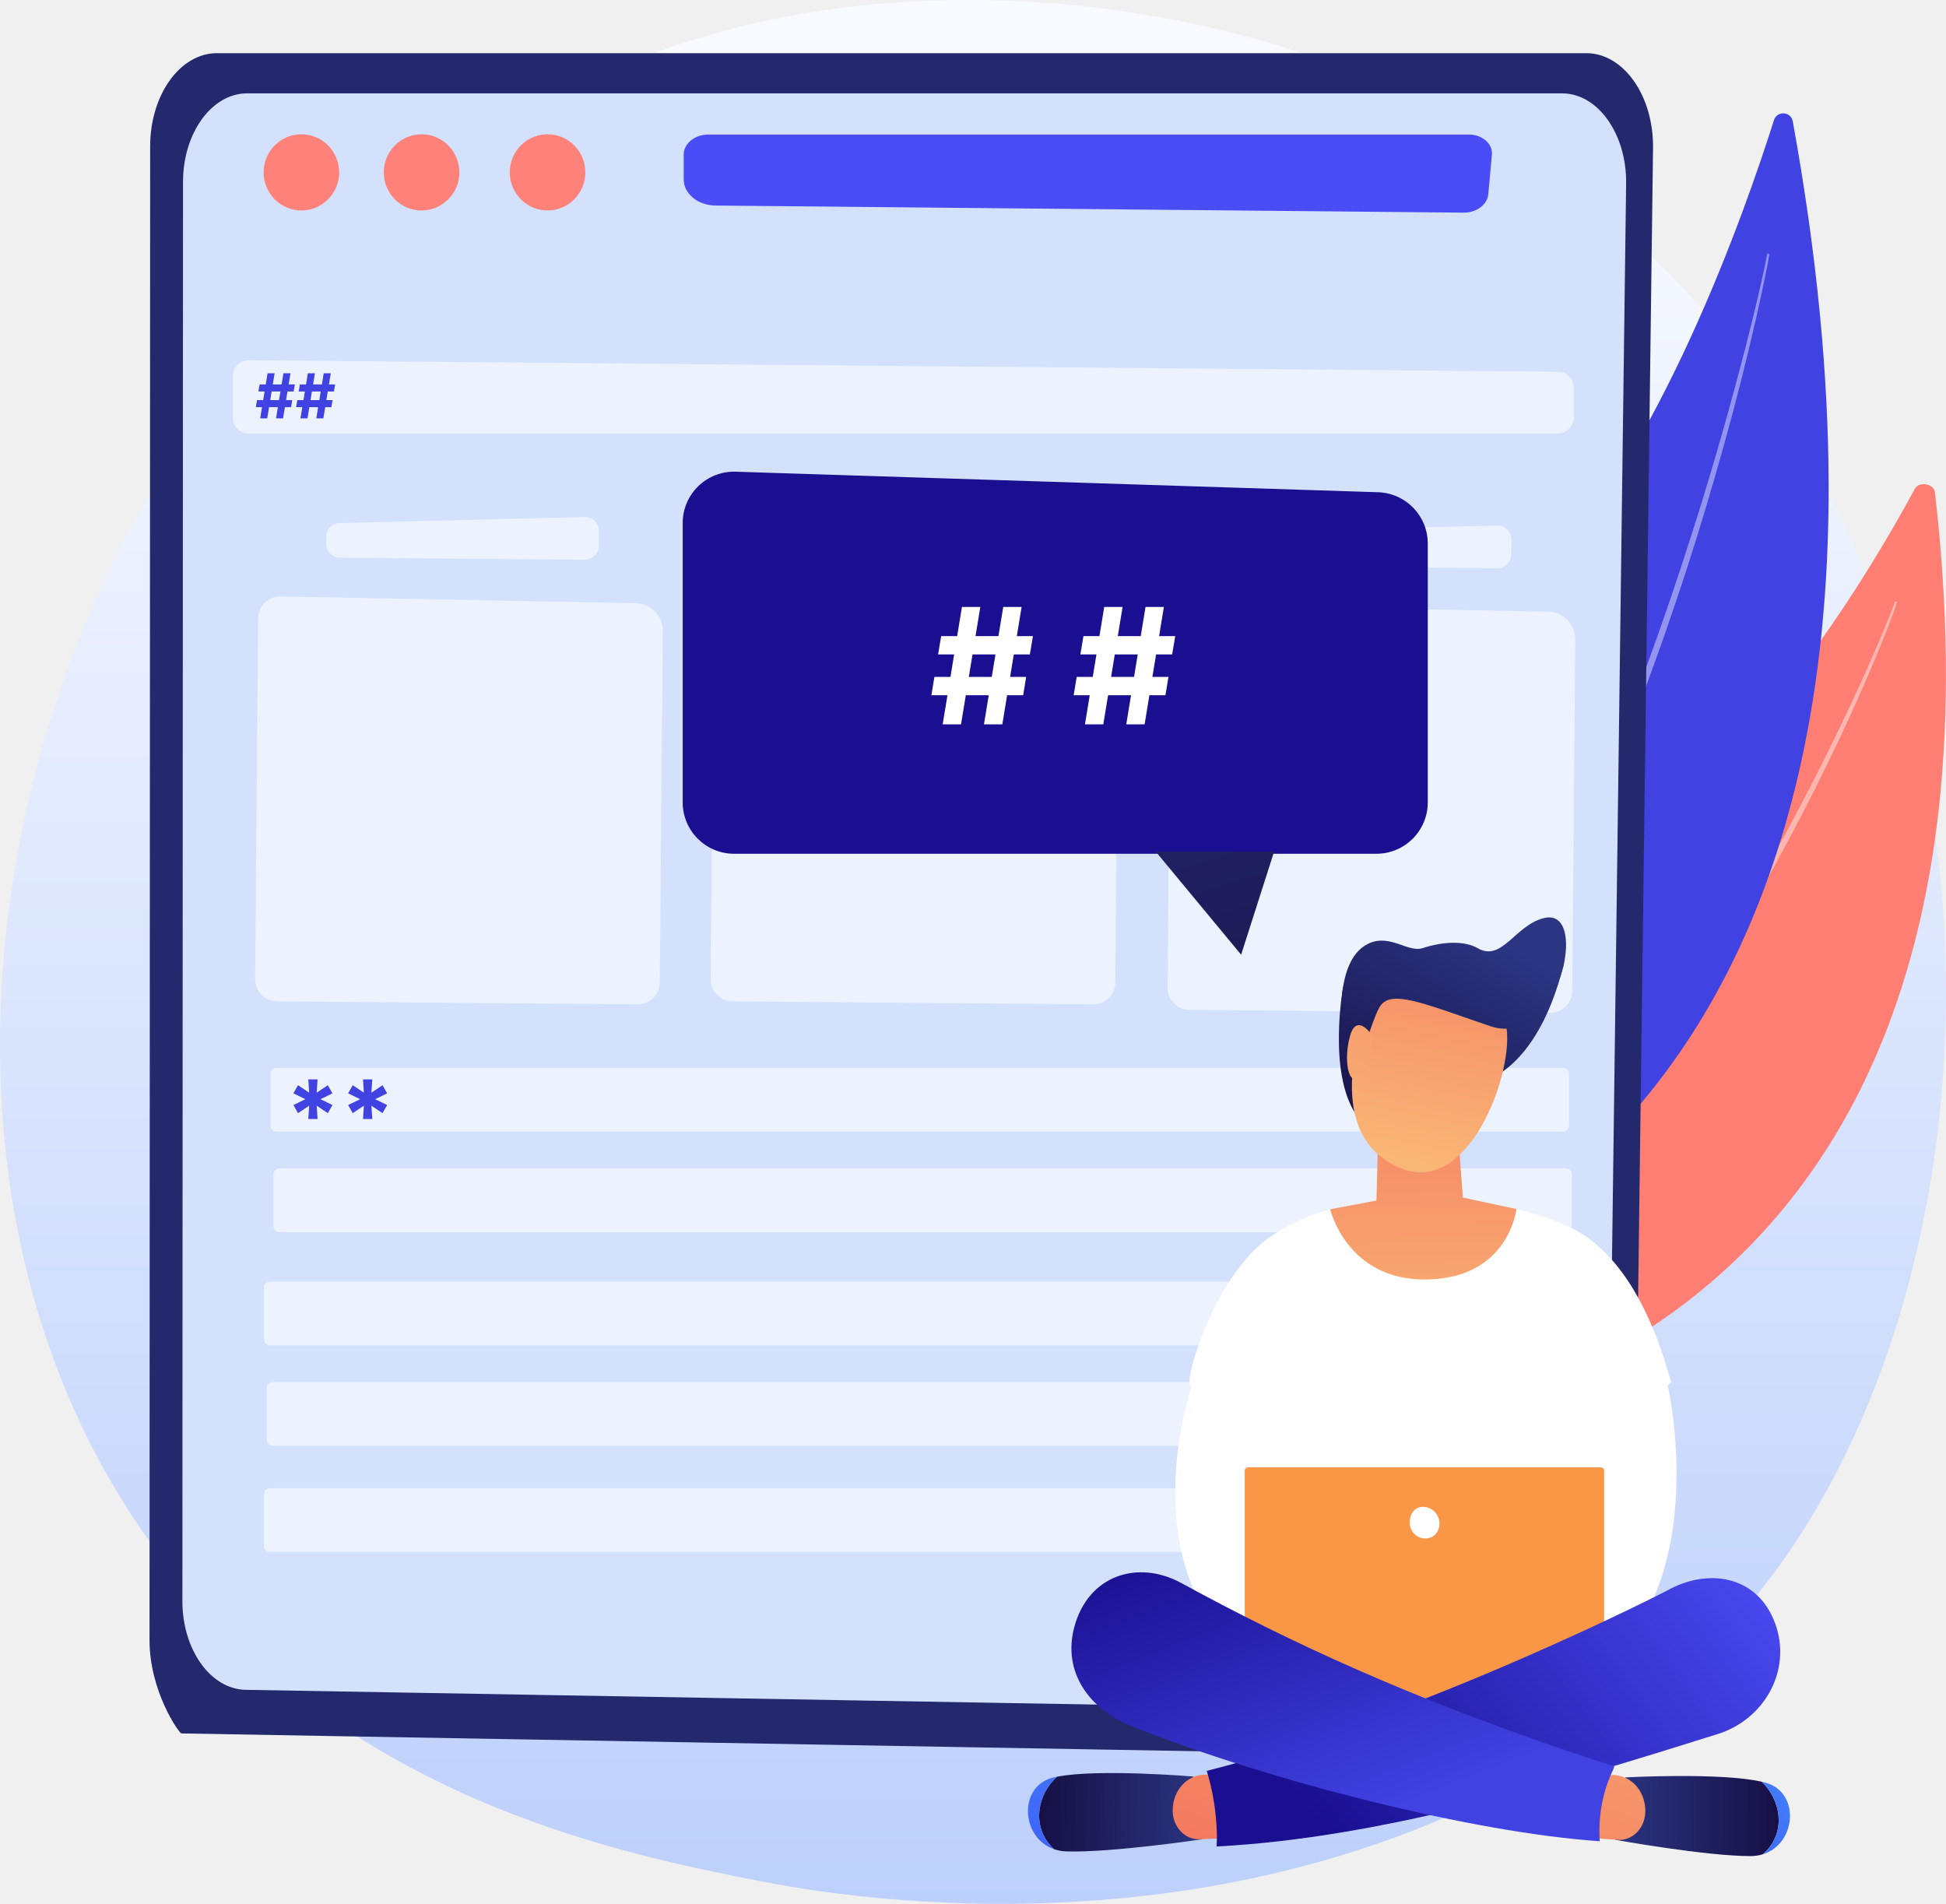
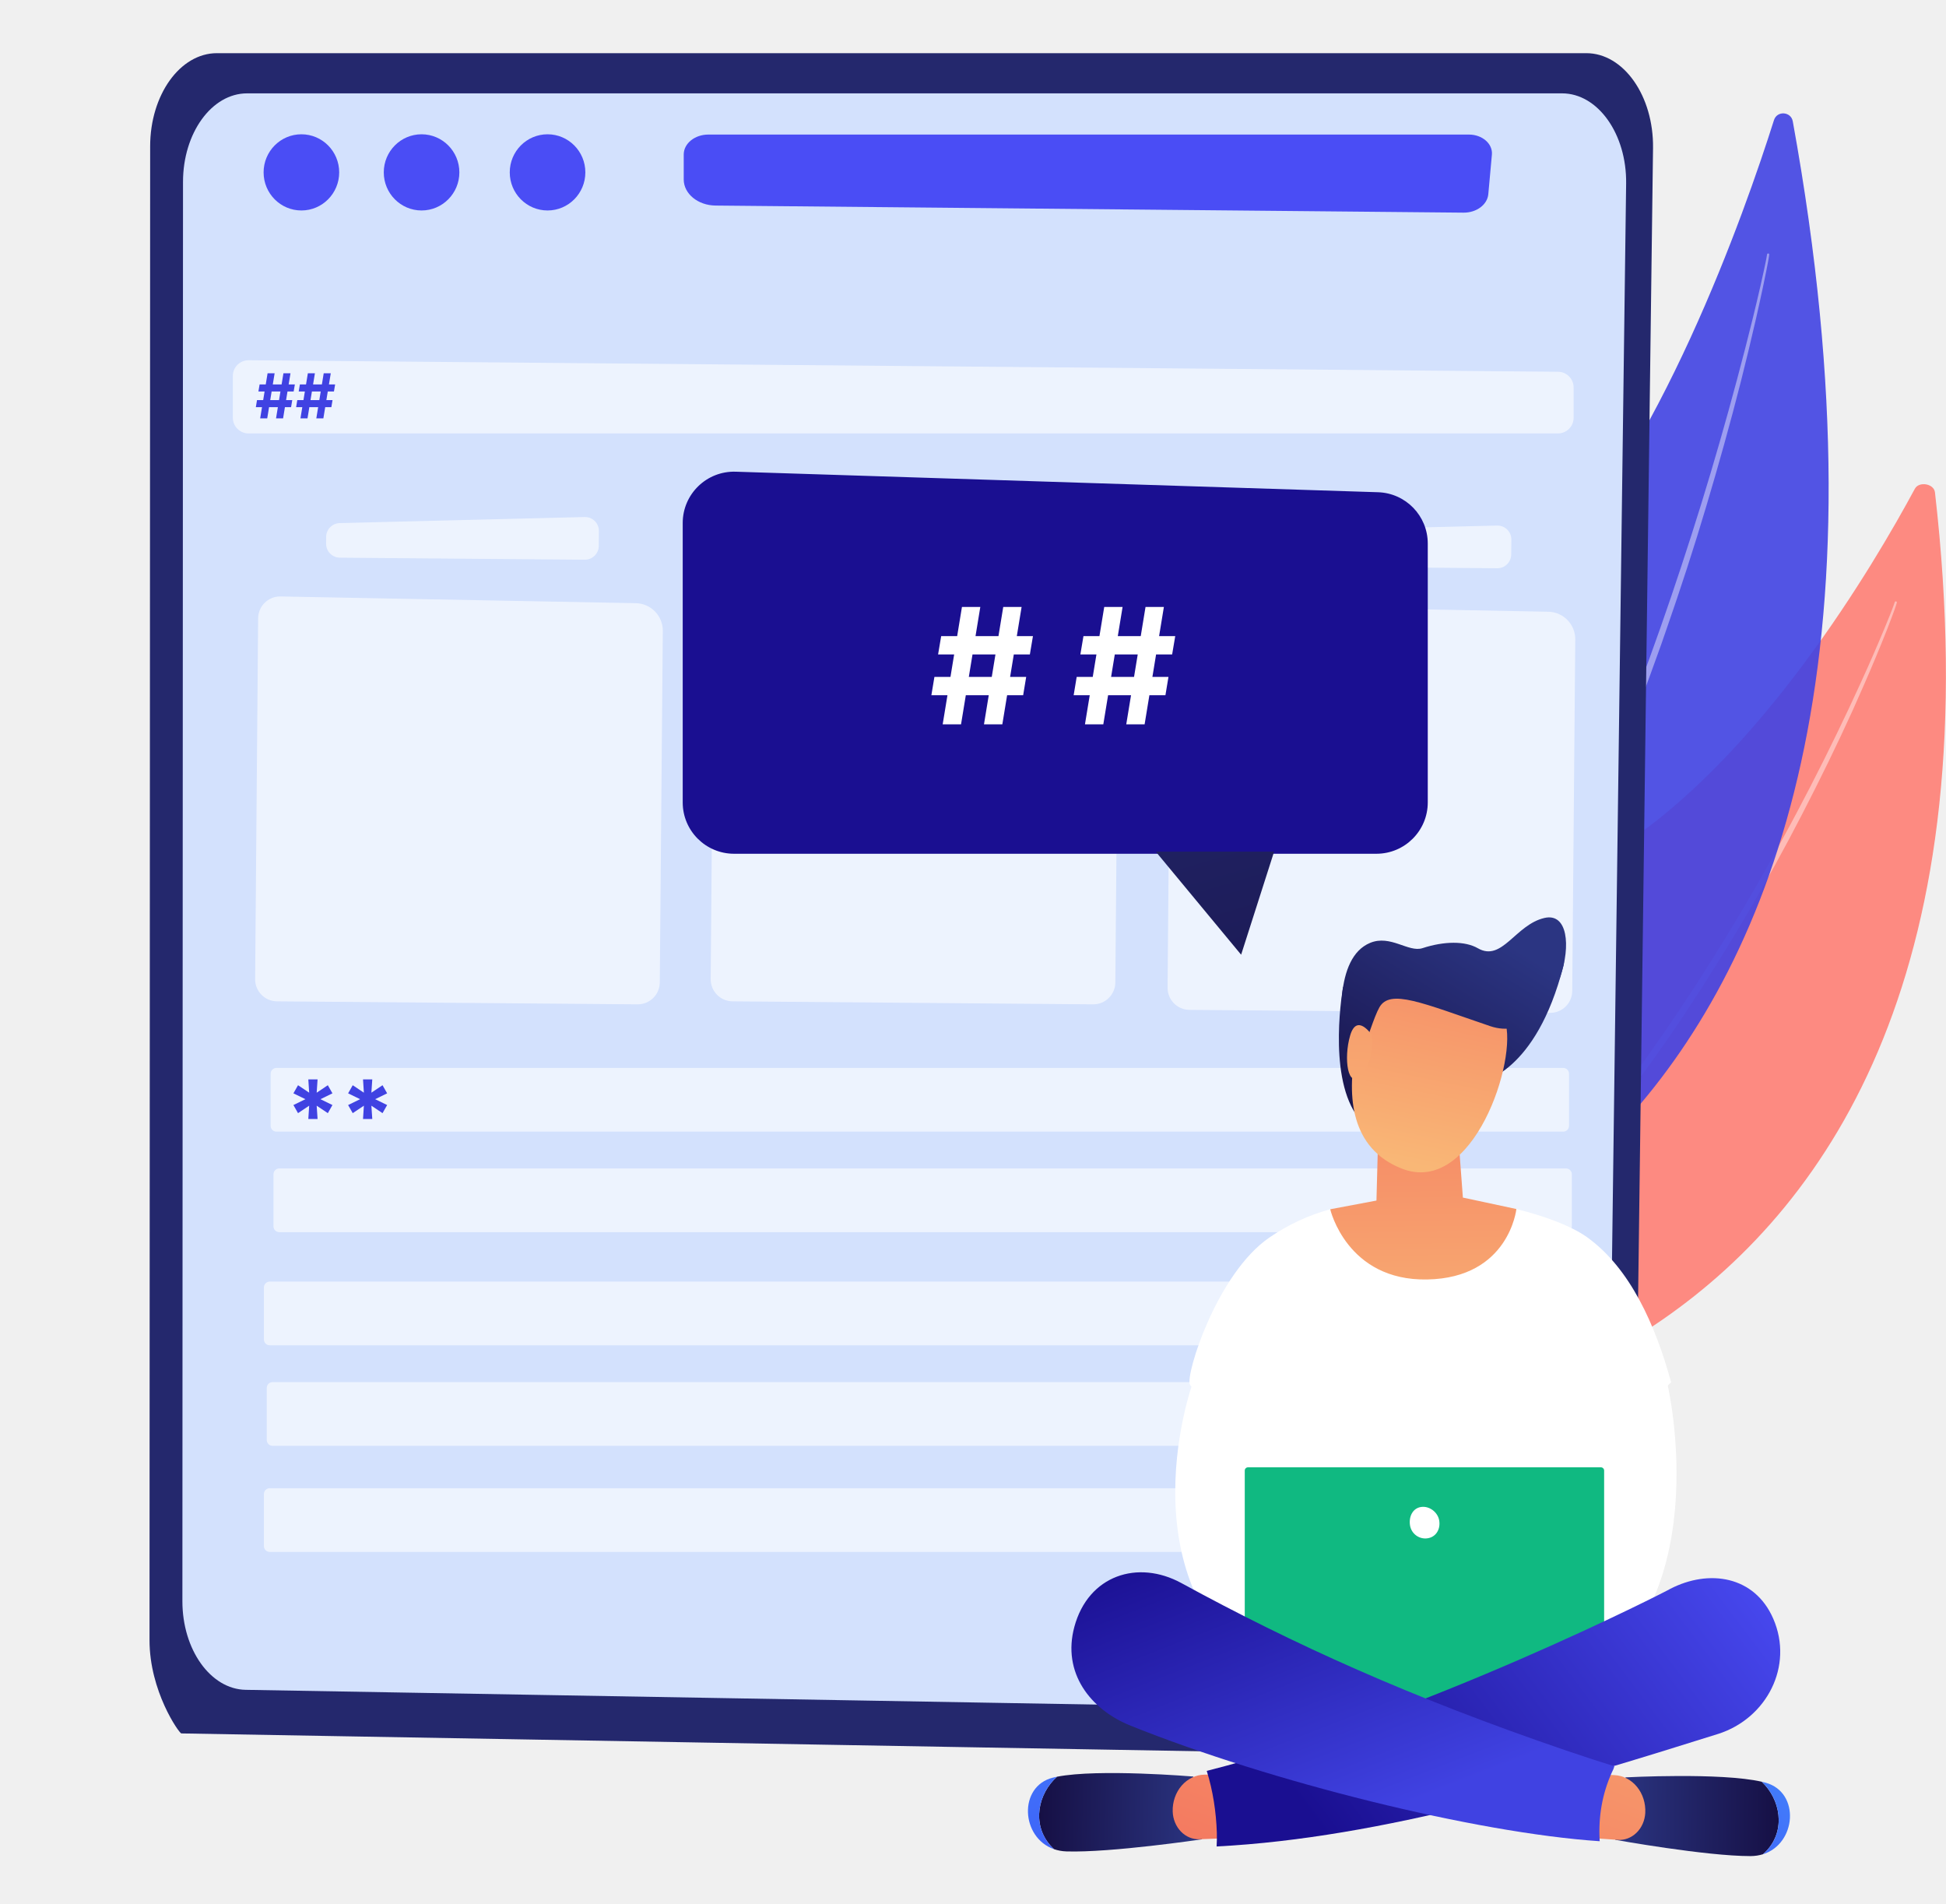
<svg xmlns="http://www.w3.org/2000/svg" width="600" height="587" viewBox="0 0 600 587" fill="none">
-   <g clip-path="url(#clip0_2_545)">
-     <path d="M530.452 504.432C518.131 517.062 506.474 525.207 497.263 531.642C388.996 607.289 260.888 585.238 233.661 579.854C193.457 571.902 115.741 556.531 59.554 492.188C-25.452 394.845 -12.216 241.48 53.721 140.243C65.782 121.725 129.491 18.946 258.978 2.463C337.345 -7.512 428.691 12.606 494.843 66.575C633.701 179.861 623.817 408.718 530.452 504.432Z" fill="url(#paint0_linear_2_545)" />
-     <path d="M596.593 151.793C596.286 149.114 591.679 148.31 590.386 150.712C577.884 173.933 542.637 233.878 498.288 261.893C426.081 307.505 369.902 390.615 403.593 442.961C403.593 442.961 630.099 443.644 596.593 151.793Z" fill="#FE7E74" />
-     <path opacity="0.43" d="M584.839 185.83C584.624 186.646 584.361 187.297 584.12 188.017L583.349 190.114C582.821 191.506 582.297 192.899 581.749 194.283C580.662 197.054 579.53 199.807 578.389 202.554C576.106 208.052 573.698 213.494 571.269 218.928C566.343 229.762 561.112 240.459 555.644 251.035C544.745 272.208 532.588 292.73 519.459 312.607C512.867 322.53 505.883 332.191 498.666 341.672L493.156 348.709C492.247 349.889 491.299 351.038 490.349 352.186L487.506 355.634L484.664 359.083C483.706 360.224 482.714 361.336 481.739 362.463C479.777 364.706 477.847 366.976 475.845 369.181C467.829 378.007 459.415 386.461 450.67 394.56C446.18 398.481 441.765 402.486 437.07 406.161C432.51 409.998 427.636 413.438 422.859 416.991C422.71 417.1 422.498 417.071 422.389 416.921C422.277 416.772 422.307 416.563 422.455 416.452L422.465 416.446C431.935 409.266 441.04 401.634 449.724 393.537C458.339 385.37 466.616 376.854 474.496 367.977C482.323 359.055 489.909 349.921 497.096 340.474C504.263 331.009 511.13 321.323 517.763 311.478C524.347 301.597 530.672 291.543 536.733 281.332L541.231 273.645L545.614 265.892C548.5 260.702 551.373 255.503 554.144 250.25C559.714 239.758 565.01 229.123 570.076 218.376C572.59 212.996 575.082 207.602 577.451 202.154C578.636 199.431 579.803 196.7 580.943 193.958C581.518 192.59 582.072 191.212 582.63 189.837L583.443 187.766C583.694 187.084 583.982 186.353 584.172 185.737L584.2 185.647C584.253 185.472 584.441 185.374 584.616 185.427C584.787 185.48 584.885 185.658 584.839 185.83Z" fill="white" />
-     <path d="M552.759 37.413C552.205 34.352 547.902 34.068 546.962 37.035C537.881 65.712 511.709 140.162 473.94 178.883C412.442 241.93 369.462 346.179 405.677 402.1C405.677 402.1 613.273 370.961 552.759 37.413Z" fill="#4042E2" />
-     <path opacity="0.43" d="M545.494 78.521C545.386 79.422 545.219 80.207 545.075 81.036L544.599 83.486L543.595 88.372C542.908 91.625 542.185 94.87 541.452 98.113C539.972 104.595 538.408 111.059 536.787 117.507C533.524 130.4 529.926 143.206 526.129 155.953C522.342 168.704 518.225 181.357 513.848 193.92L512.215 198.634L510.522 203.326C509.378 206.449 508.291 209.594 507.095 212.697L503.571 222.035L499.908 231.319C490.008 256.017 478.809 280.223 465.932 303.534C465.149 305.003 464.316 306.444 463.476 307.879L460.968 312.199L458.462 316.516C457.607 317.945 456.717 319.351 455.846 320.77C454.079 323.59 452.38 326.453 450.56 329.242L445.052 337.57C437.5 348.535 429.464 359.175 420.721 369.215C420.599 369.354 420.386 369.37 420.245 369.249C420.107 369.127 420.091 368.92 420.207 368.779L420.209 368.777C428.679 358.546 436.552 347.847 443.892 336.795L449.295 328.437C451.079 325.643 452.745 322.77 454.476 319.942C455.328 318.519 456.201 317.109 457.038 315.676L459.49 311.347L461.944 307.018C462.767 305.578 463.581 304.133 464.346 302.662L469.048 293.892C470.597 290.958 472.064 287.982 473.577 285.03C474.322 283.549 475.089 282.078 475.818 280.588L477.976 276.103L480.131 271.618C480.856 270.125 481.569 268.629 482.247 267.114C487.864 255.089 493 242.848 498.018 230.56C507.958 205.942 516.631 180.822 524.508 155.462C528.426 142.774 532.093 130.008 535.522 117.178C537.243 110.765 538.906 104.336 540.488 97.886C541.271 94.66 542.044 91.431 542.783 88.194L543.862 83.334L544.374 80.9C544.53 80.094 544.711 79.254 544.818 78.507L544.83 78.434C544.856 78.251 545.026 78.125 545.209 78.151C545.388 78.177 545.514 78.342 545.494 78.521Z" fill="white" />
-     <path d="M66.877 16.393H489.096C500.608 16.393 509.881 29.583 509.671 45.66L503.731 503.178C503.452 524.709 490.773 541.885 464.823 541.615L55.889 534.447C55.152 534.25 46.093 521.427 46.1 505.686L46.296 45.122C46.303 29.253 55.515 16.393 66.877 16.393Z" fill="#24286D" />
-     <path d="M76.188 28.783H481.617C492.671 28.783 501.575 41.315 501.376 56.59L495.671 491.298C495.402 511.757 483.229 528.075 468.424 527.818L75.751 521.007C64.93 520.82 56.231 508.638 56.237 493.681L56.426 56.079C56.432 41.001 65.278 28.783 76.188 28.783Z" fill="#D3E1FD" />
-     <path d="M451.239 65.563L220.621 63.377C215.185 63.326 210.811 59.738 210.809 55.329V47.646C210.807 44.245 214.207 41.487 218.402 41.487H452.892C457.028 41.487 460.291 44.336 459.988 47.68L458.88 59.874C458.587 63.109 455.239 65.601 451.239 65.563Z" fill="#4A4DF5" />
-     <path opacity="0.6" d="M480.332 133.636H76.641C73.963 133.636 71.792 131.475 71.792 128.809V115.897C71.792 113.215 73.989 111.046 76.684 111.07L480.376 114.623C483.037 114.646 485.183 116.801 485.183 119.45V128.809C485.183 131.475 483.012 133.636 480.332 133.636Z" fill="white" />
-     <path d="M85.109 128.985L87.391 115.087H89.564L87.282 128.985H85.109ZM78.882 125.538L79.242 123.366H90.107L89.747 125.538H78.882ZM80.22 128.985L82.501 115.087H84.674L82.393 128.985H80.22ZM79.676 120.706L80.043 118.535H90.909L90.542 120.706H79.676ZM97.528 128.985L99.81 115.087H101.983L99.701 128.985H97.528ZM91.301 125.538L91.661 123.366H102.526L102.166 125.538H91.301ZM92.639 128.985L94.921 115.087H97.094L94.812 128.985H92.639ZM92.095 120.706L92.462 118.535H103.328L102.961 120.706H92.095Z" fill="#4042E2" />
-     <path opacity="0.6" d="M320.755 172.568L245.253 171.941C242.887 171.921 240.986 169.989 241.006 167.626L241.022 165.522C241.042 163.213 242.89 161.336 245.199 161.279L320.723 159.412C323.143 159.352 325.132 161.307 325.112 163.726L325.074 168.324C325.054 170.688 323.12 172.588 320.755 172.568Z" fill="white" />
-     <path opacity="0.6" d="M337.026 309.657L225.868 308.733C222.111 308.702 219.091 305.634 219.123 301.882L220.048 190.634C220.079 186.949 223.044 183.96 226.731 183.896L336.5 185.977C341.147 186.065 344.858 189.877 344.819 194.523L343.884 302.917C343.852 306.671 340.783 309.689 337.026 309.657Z" fill="white" />
-     <path opacity="0.6" d="M180.297 172.568L104.795 171.941C102.43 171.921 100.528 169.989 100.548 167.626L100.566 165.522C100.585 163.213 102.433 161.336 104.743 161.279L180.265 159.412C182.685 159.352 184.674 161.307 184.654 163.726L184.616 168.324C184.596 170.688 182.662 172.588 180.297 172.568Z" fill="white" />
-     <path opacity="0.6" d="M196.569 309.657L85.41 308.733C81.654 308.702 78.634 305.634 78.665 301.882L79.591 190.634C79.621 186.949 82.585 183.96 86.273 183.896L196.042 185.977C200.69 186.065 204.401 189.877 204.361 194.523L203.427 302.917C203.395 306.671 200.325 309.689 196.569 309.657Z" fill="white" />
-     <path opacity="0.6" d="M461.629 175.199L386.127 174.572C383.761 174.553 381.858 172.621 381.878 170.257L381.896 168.153C381.916 165.845 383.765 163.967 386.073 163.91L461.595 162.043C464.016 161.983 466.006 163.938 465.986 166.357L465.946 170.955C465.926 173.319 463.994 175.219 461.629 175.199Z" fill="white" />
-     <path opacity="0.6" d="M477.901 312.288L366.741 311.365C362.986 311.333 359.966 308.266 359.996 304.511L360.923 193.265C360.952 189.58 363.917 186.591 367.604 186.527L477.373 188.607C482.022 188.696 485.733 192.508 485.694 197.154L484.759 305.548C484.727 309.303 481.658 312.318 477.901 312.288Z" fill="white" />
-     <path opacity="0.6" d="M481.978 348.902H85.238C84.249 348.902 83.447 348.1 83.447 347.112V331.051C83.447 330.064 84.249 329.261 85.238 329.261H481.978C482.966 329.261 483.769 330.064 483.769 331.051V347.112C483.769 348.1 482.966 348.902 481.978 348.902Z" fill="white" />
-     <path d="M95.061 345.008L95.327 340.906L91.889 343.207L90.467 340.705L94.17 338.901L90.467 337.1L91.889 334.596L95.327 336.897L95.061 332.795H97.916L97.64 336.897L101.078 334.596L102.5 337.1L98.807 338.901L102.5 340.705L101.078 343.207L97.64 340.906L97.916 345.008H95.061ZM111.927 345.008L112.193 340.906L108.755 343.207L107.333 340.705L111.036 338.901L107.333 337.1L108.755 334.596L112.193 336.897L111.927 332.795H114.782L114.506 336.897L117.944 334.596L119.366 337.1L115.673 338.901L119.366 340.705L117.944 343.207L114.506 340.906L114.782 345.008H111.927Z" fill="#4042E2" />
-     <path opacity="0.6" d="M482.851 379.898H86.112C85.123 379.898 84.321 379.098 84.321 378.108V362.047C84.321 361.06 85.123 360.258 86.112 360.258H482.851C483.841 360.258 484.642 361.06 484.642 362.047V378.108C484.642 379.098 483.841 379.898 482.851 379.898Z" fill="white" />
-     <path opacity="0.6" d="M479.904 414.778H83.165C82.176 414.778 81.374 413.975 81.374 412.988V396.927C81.374 395.937 82.176 395.137 83.165 395.137H479.904C480.892 395.137 481.695 395.937 481.695 396.927V412.988C481.695 413.975 480.892 414.778 479.904 414.778Z" fill="white" />
-     <path opacity="0.6" d="M480.777 445.774H84.038C83.049 445.774 82.247 444.971 82.247 443.984V427.923C82.247 426.933 83.049 426.133 84.038 426.133H480.777C481.767 426.133 482.568 426.933 482.568 427.923V443.984C482.568 444.971 481.767 445.774 480.777 445.774Z" fill="white" />
-     <path opacity="0.6" d="M479.904 478.49H83.165C82.176 478.49 81.374 477.687 81.374 476.7V460.639C81.374 459.649 82.176 458.849 83.165 458.849H479.904C480.892 458.849 481.695 459.649 481.695 460.639V476.7C481.695 477.687 480.892 478.49 479.904 478.49Z" fill="white" />
-     <path d="M421.217 299.042C420.988 299.472 414.106 304.318 414.106 304.318C414.106 304.318 409.321 330.643 418.096 343.603C426.869 356.565 456.769 333.487 456.769 333.487C456.769 333.487 473.586 330.86 482.034 297.817C483.972 290.238 471.853 295.998 458.351 297.393C440.938 299.195 421.217 299.042 421.217 299.042Z" fill="url(#paint1_linear_2_545)" />
-     <path d="M391.367 381.564C397.094 377.629 403.429 374.663 410.142 372.838C412.664 372.151 426.281 376.106 434.698 375.913C446.251 375.646 458.014 370.393 467.538 372.764C476.998 375.121 484.741 378.198 489.213 381.375C502.596 390.885 510.453 408.621 515.241 426.187C506.174 435.487 494.765 439.619 494.765 439.619L492.656 525.006L442.128 550.838L384.454 521.906L386.52 438.462C386.52 438.462 368.206 429.941 366.861 426.84C365.518 423.741 375.209 392.665 391.367 381.564Z" fill="white" />
-     <path d="M367.715 426.468C367.715 426.468 343.174 494.455 399.138 522.398C410.757 520.856 406.289 501.572 406.289 501.572C406.289 501.572 381.97 496.195 389.275 439.48C382.55 433.952 367.715 426.468 367.715 426.468Z" fill="white" />
-     <path d="M514.06 426.468C514.06 426.468 530.948 497.437 482.637 522.398C471.018 520.856 475.486 501.572 475.486 501.572C475.486 501.572 495.086 491.927 492.5 439.48C499.225 433.952 514.06 426.468 514.06 426.468Z" fill="white" />
-     <path d="M493.588 527.173H384.795C384.241 527.173 383.789 526.721 383.789 526.168V453.405C383.789 452.852 384.241 452.4 384.795 452.4H493.588C494.14 452.4 494.594 452.852 494.594 453.405V526.168C494.594 526.721 494.14 527.173 493.588 527.173Z" fill="#F99746" />
-     <path d="M443.761 468.897C444.148 471.519 442.751 473.898 440.148 474.286C437.542 474.674 435.118 472.862 434.733 470.243C434.347 467.621 435.54 465.02 438.144 464.632C440.749 464.244 443.377 466.278 443.761 468.897Z" fill="white" />
-     <path d="M543.193 549.342C530.512 546.432 501.205 547.996 501.205 547.996L500.012 551.223L498.038 567.256C498.038 567.256 525.95 572.282 539.707 572.27C541.112 572.268 542.395 572.059 543.568 571.693C543.988 571.317 544.397 570.927 544.785 570.505C550.622 564.135 548.937 554.778 543.193 549.342Z" fill="url(#paint2_linear_2_545)" />
-     <path d="M544.45 549.658C544.052 549.547 543.632 549.441 543.193 549.342C548.936 554.778 550.622 564.135 544.785 570.505C544.397 570.929 543.986 571.319 543.568 571.693C553.889 568.484 555.11 552.656 544.45 549.658Z" fill="url(#paint3_linear_2_545)" />
-     <path d="M492.783 547.092L497.747 547.305C500.413 547.419 502.926 548.717 504.719 550.906C506.512 553.098 507.432 555.994 507.277 558.946C507.152 561.301 506.185 563.502 504.59 565.063C502.996 566.625 500.907 567.417 498.783 567.266L491.189 566.727L492.783 547.092Z" fill="url(#paint4_linear_2_545)" />
-     <path d="M325.908 547.799C338.655 545.279 367.914 547.741 367.914 547.741L369.026 551.004L370.598 567.091C370.598 567.091 342.572 571.261 328.821 570.827C327.416 570.781 326.139 570.533 324.976 570.13C324.566 569.742 324.165 569.34 323.789 568.904C318.114 562.36 320.032 553.056 325.908 547.799Z" fill="url(#paint5_linear_2_545)" />
-     <path d="M324.643 548.078C325.044 547.978 325.466 547.887 325.908 547.799C320.032 553.058 318.113 562.36 323.789 568.906C324.165 569.34 324.565 569.742 324.976 570.132C314.739 566.607 313.912 550.747 324.643 548.078Z" fill="url(#paint6_linear_2_545)" />
-     <path d="M376.354 547.098L371.388 547.156C368.721 547.188 366.175 548.41 364.328 550.544C362.482 552.678 361.488 555.546 361.571 558.502C361.637 560.859 362.549 563.088 364.103 564.698C365.657 566.309 367.727 567.165 369.852 567.079L377.456 566.772L376.354 547.098Z" fill="url(#paint7_linear_2_545)" />
-     <path d="M546.739 499.075C540.99 485.851 526.924 483.705 514.952 489.887C514.745 490.162 438.93 528.987 372.069 546.004C373.984 552.134 374.968 558.659 375.183 565.073C375.221 566.502 375.197 567.911 375.113 569.3C426.384 566.669 482.03 549.583 529.846 534.568C544.673 529.791 553.113 513.736 546.739 499.075Z" fill="url(#paint8_linear_2_545)" />
-     <path d="M493.147 566.078C492.946 558.685 494.384 551.804 497.462 545.434C497.549 545.142 497.655 544.863 497.749 544.574C493.93 543.392 488.998 541.792 482.518 539.596C435.041 523.36 398.822 506.966 364.255 488.096C350.826 480.765 335.557 485.677 331.259 501.556C327.42 515.73 336.129 527.062 348.637 532.082C391.637 549.342 454.802 565.106 493.227 567.686C493.199 567.151 493.165 566.613 493.147 566.078Z" fill="url(#paint9_linear_2_545)" />
-     <path d="M410.142 372.837C410.142 372.837 415.247 394.946 440.038 394.488C465.287 394.028 467.538 372.764 467.538 372.764L451.044 369.237L449.666 350.874L424.857 352.71L424.397 370.156L410.142 372.837Z" fill="url(#paint10_linear_2_545)" />
-     <path d="M427.24 296.747C427.24 296.747 400.821 347.881 432.158 360.285C454.263 369.036 468.122 326.329 463.989 314.763C457.596 296.878 453.387 299 453.387 299L427.24 296.747Z" fill="url(#paint11_linear_2_545)" />
-     <path d="M463.988 314.763C463.913 314.554 463.849 314.368 463.789 314.195C463.891 315.139 463.944 316.122 463.956 317.135C463.996 316.415 464.03 315.692 464.054 314.97C464.032 314.902 464.012 314.828 463.988 314.763Z" fill="white" />
-     <path d="M463.789 314.195C463.753 313.847 463.711 313.501 463.66 313.162C465.02 315.423 462.405 310.151 463.789 314.195Z" fill="white" />
-     <path d="M476.217 283.018C490.373 279.801 480.548 323.555 459.474 316.381C438.401 309.207 428.582 304.802 425.299 310.585C422.014 316.367 416.542 340.018 414.723 327.755C413.024 316.293 411.379 295.287 422.452 290.703C428.739 288.1 434.267 293.741 438.602 292.33C445.273 290.154 451.699 290.082 455.664 292.365C463.162 296.685 467.221 285.064 476.217 283.018Z" fill="url(#paint12_linear_2_545)" />
-     <path d="M422.94 319.092C422.94 319.092 418.371 312.197 416.289 319.253C414.207 326.31 415.53 336.057 419.717 331.525C423.907 326.994 422.94 319.092 422.94 319.092Z" fill="url(#paint13_linear_2_545)" />
-     <path d="M424.377 263.23H226.337C217.59 263.23 210.498 256.144 210.498 247.404V161.253C210.498 152.314 217.902 145.149 226.843 145.435L424.883 151.764C433.428 152.037 440.215 159.038 440.215 167.582V247.404C440.215 256.144 433.124 263.23 424.377 263.23Z" fill="#1A0F91" />
-     <path d="M303.382 223.335L309.324 187.144H314.984L309.042 223.335H303.382ZM287.165 214.357L288.103 208.702H316.4L315.462 214.357H287.165ZM290.649 223.335L296.591 187.144H302.251L296.308 223.335H290.649ZM289.235 201.775L290.191 196.121H318.486L317.532 201.775H289.235ZM347.251 223.335L353.193 187.144H358.852L352.91 223.335H347.251ZM331.034 214.357L331.97 208.702H360.267L359.328 214.357H331.034ZM334.518 223.335L340.46 187.144H346.119L340.177 223.335H334.518ZM333.103 201.775L334.057 196.121H362.354L361.398 201.775H333.103Z" fill="white" />
-     <path d="M356.354 262.579L382.671 294.354L392.839 262.579H356.354Z" fill="url(#paint14_linear_2_545)" />
-     <path d="M92.929 64.89C99.365 64.89 104.582 59.633 104.582 53.146C104.582 46.66 99.365 41.403 92.929 41.403C86.493 41.403 81.275 46.66 81.275 53.146C81.275 59.633 86.493 64.89 92.929 64.89Z" fill="#FF827A" />
-     <path d="M129.981 64.89C136.417 64.89 141.634 59.633 141.634 53.146C141.634 46.66 136.417 41.403 129.981 41.403C123.545 41.403 118.327 46.66 118.327 53.146C118.327 59.633 123.545 64.89 129.981 64.89Z" fill="#FF827A" />
-     <path d="M168.824 64.89C175.26 64.89 180.478 59.633 180.478 53.146C180.478 46.66 175.26 41.403 168.824 41.403C162.388 41.403 157.171 46.66 157.171 53.146C157.171 59.633 162.388 64.89 168.824 64.89Z" fill="#FF827A" />
-   </g>
+   <path opacity="0.9" d="M596.594 151.793C596.287 149.114 591.679 148.31 590.387 150.712C577.885 173.933 542.638 233.878 498.289 261.893C426.082 307.505 369.903 390.615 403.594 442.961C403.594 442.961 630.1 443.644 596.594 151.793Z" fill="#FE7E74" />
+   <path opacity="0.43" d="M584.839 185.83C584.623 186.646 584.36 187.297 584.119 188.017L583.349 190.114C582.821 191.506 582.297 192.899 581.749 194.283C580.661 197.054 579.53 199.807 578.388 202.554C576.105 208.052 573.697 213.494 571.269 218.928C566.343 229.762 561.111 240.459 555.643 251.035C544.745 272.208 532.588 292.73 519.458 312.607C512.866 322.53 505.882 332.191 498.665 341.672L493.155 348.709C492.247 349.889 491.299 351.038 490.349 352.186L487.506 355.634L484.663 359.083C483.705 360.224 482.713 361.336 481.739 362.463C479.777 364.706 477.847 366.975 475.845 369.181C467.829 378.007 459.414 386.461 450.669 394.56C446.179 398.481 441.765 402.486 437.07 406.161C432.51 409.998 427.635 413.438 422.858 416.991C422.709 417.1 422.498 417.071 422.388 416.921C422.277 416.772 422.307 416.563 422.454 416.451L422.464 416.446C431.934 409.266 441.04 401.634 449.723 393.537C458.339 385.37 466.615 376.854 474.496 367.977C482.323 359.055 489.908 349.921 497.096 340.474C504.263 331.009 511.129 321.323 517.763 311.478C524.347 301.597 530.671 291.543 536.733 281.332L541.231 273.645L545.613 265.892C548.5 260.702 551.372 255.503 554.143 250.25C559.713 239.758 565.01 229.123 570.076 218.376C572.59 212.996 575.082 207.602 577.45 202.154C578.635 199.431 579.803 196.7 580.942 193.958C581.518 192.59 582.072 191.212 582.629 189.837L583.442 187.766C583.693 187.084 583.982 186.353 584.171 185.737L584.199 185.647C584.253 185.472 584.44 185.374 584.615 185.427C584.787 185.48 584.884 185.658 584.839 185.83Z" fill="white" />
+   <path opacity="0.9" d="M552.759 37.413C552.205 34.352 547.902 34.068 546.962 37.035C537.881 65.712 511.709 140.162 473.94 178.883C412.442 241.93 369.462 346.179 405.677 402.1C405.677 402.1 613.273 370.961 552.759 37.413Z" fill="#4042E2" />
+   <path opacity="0.43" d="M545.494 78.521C545.386 79.422 545.219 80.207 545.075 81.036L544.599 83.486L543.595 88.372C542.908 91.625 542.185 94.87 541.452 98.113C539.972 104.595 538.408 111.059 536.787 117.507C533.524 130.4 529.926 143.206 526.129 155.953C522.342 168.704 518.225 181.357 513.848 193.92L512.215 198.634L510.522 203.326C509.378 206.449 508.291 209.594 507.095 212.697L503.571 222.035L499.908 231.319C490.008 256.017 478.809 280.223 465.932 303.534C465.149 305.003 464.316 306.444 463.476 307.879L460.968 312.199L458.462 316.516C457.607 317.945 456.717 319.351 455.846 320.77C454.079 323.59 452.38 326.453 450.56 329.242L445.052 337.57C437.5 348.535 429.464 359.175 420.721 369.215C420.599 369.354 420.386 369.37 420.245 369.249C420.107 369.127 420.091 368.92 420.207 368.779L420.209 368.777C428.679 358.546 436.552 347.847 443.892 336.795L449.295 328.437C451.079 325.643 452.745 322.77 454.476 319.942C455.328 318.519 456.201 317.109 457.038 315.676L459.49 311.347L461.944 307.018C462.767 305.578 463.581 304.133 464.346 302.662L469.048 293.892C470.597 290.958 472.064 287.982 473.577 285.03C474.322 283.549 475.089 282.078 475.818 280.588L477.976 276.103L480.131 271.618C480.856 270.125 481.569 268.629 482.247 267.114C487.864 255.089 493 242.848 498.018 230.56C507.958 205.942 516.631 180.822 524.508 155.462C528.426 142.774 532.093 130.008 535.522 117.178C537.243 110.765 538.906 104.336 540.488 97.886C541.271 94.66 542.044 91.431 542.783 88.194L543.862 83.334L544.374 80.9C544.53 80.094 544.711 79.254 544.818 78.507L544.83 78.434C544.856 78.251 545.026 78.125 545.209 78.151C545.388 78.177 545.514 78.342 545.494 78.521Z" fill="white" />
+   <path d="M66.877 16.393H489.096C500.608 16.393 509.881 29.583 509.671 45.66L503.731 503.178C503.452 524.709 490.773 541.885 464.823 541.615L55.889 534.447C55.152 534.25 46.093 521.427 46.1 505.686L46.296 45.122C46.303 29.253 55.515 16.393 66.877 16.393Z" fill="#24286D" />
+   <path d="M76.189 28.783H481.618C492.671 28.783 501.576 41.315 501.377 56.59L495.671 491.298C495.403 511.757 483.229 528.075 468.424 527.818L75.752 521.007C64.931 520.82 56.231 508.638 56.238 493.681L56.426 56.079C56.433 41.001 65.279 28.783 76.189 28.783Z" fill="#D3E1FD" />
+   <path d="M451.239 65.563L220.621 63.377C215.185 63.326 210.811 59.738 210.809 55.329V47.646C210.807 44.245 214.207 41.487 218.402 41.487H452.892C457.028 41.487 460.291 44.336 459.988 47.68L458.88 59.874C458.587 63.109 455.239 65.601 451.239 65.563Z" fill="#4A4DF5" />
+   <path opacity="0.6" d="M480.333 133.636H76.642C73.964 133.636 71.793 131.475 71.793 128.809V115.897C71.793 113.215 73.99 111.047 76.685 111.07L480.377 114.623C483.038 114.647 485.183 116.801 485.183 119.45V128.809C485.183 131.475 483.012 133.636 480.333 133.636Z" fill="white" />
+   <path d="M85.11 128.985L87.391 115.087H89.565L87.283 128.985H85.11ZM78.882 125.538L79.242 123.366H90.108L89.748 125.538H78.882ZM80.22 128.985L82.502 115.087H84.675L82.393 128.985H80.22ZM79.677 120.706L80.043 118.535H90.909L90.543 120.706H79.677ZM97.529 128.985L99.81 115.087H101.984L99.702 128.985H97.529ZM91.301 125.538L91.661 123.366H102.527L102.167 125.538H91.301ZM92.639 128.985L94.921 115.087H97.094L94.812 128.985H92.639ZM92.096 120.706L92.463 118.535H103.328L102.961 120.706H92.096Z" fill="#4042E2" />
+   <path opacity="0.6" d="M320.755 172.568L245.253 171.941C242.887 171.921 240.986 169.989 241.006 167.626L241.022 165.522C241.042 163.213 242.89 161.336 245.199 161.279L320.723 159.412C323.143 159.352 325.132 161.307 325.112 163.726L325.074 168.324C325.054 170.688 323.12 172.588 320.755 172.568Z" fill="white" />
+   <path opacity="0.6" d="M337.026 309.657L225.868 308.733C222.111 308.702 219.091 305.634 219.123 301.882L220.048 190.634C220.079 186.949 223.044 183.96 226.731 183.896L336.5 185.976C341.147 186.065 344.858 189.877 344.819 194.523L343.884 302.917C343.852 306.671 340.783 309.689 337.026 309.657Z" fill="white" />
+   <path opacity="0.6" d="M180.297 172.568L104.795 171.941C102.429 171.921 100.528 169.989 100.548 167.626L100.565 165.522C100.584 163.213 102.432 161.336 104.742 161.279L180.265 159.412C182.685 159.352 184.674 161.307 184.653 163.726L184.615 168.324C184.595 170.688 182.662 172.588 180.297 172.568Z" fill="white" />
+   <path opacity="0.6" d="M196.569 309.657L85.409 308.733C81.653 308.702 78.633 305.634 78.665 301.882L79.59 190.634C79.621 186.949 82.585 183.96 86.272 183.896L196.041 185.976C200.689 186.065 204.4 189.877 204.36 194.523L203.426 302.917C203.394 306.671 200.325 309.689 196.569 309.657Z" fill="white" />
+   <path opacity="0.6" d="M461.63 175.199L386.128 174.572C383.761 174.553 381.859 172.621 381.879 170.257L381.896 168.153C381.916 165.845 383.765 163.967 386.074 163.91L461.596 162.043C464.016 161.983 466.006 163.938 465.986 166.357L465.946 170.955C465.926 173.319 463.994 175.219 461.63 175.199Z" fill="white" />
+   <path opacity="0.6" d="M477.9 312.288L366.741 311.365C362.986 311.333 359.966 308.266 359.996 304.511L360.922 193.265C360.952 189.58 363.916 186.591 367.603 186.527L477.372 188.608C482.022 188.696 485.733 192.508 485.693 197.154L484.759 305.549C484.727 309.303 481.657 312.318 477.9 312.288Z" fill="white" />
+   <path opacity="0.6" d="M481.978 348.902H85.238C84.249 348.902 83.447 348.1 83.447 347.112V331.051C83.447 330.064 84.249 329.261 85.238 329.261H481.978C482.966 329.261 483.769 330.064 483.769 331.051V347.112C483.769 348.1 482.966 348.902 481.978 348.902Z" fill="white" />
+   <path d="M95.062 345.008L95.327 340.906L91.889 343.207L90.467 340.705L94.171 338.901L90.467 337.1L91.889 334.596L95.327 336.897L95.062 332.795H97.916L97.64 336.897L101.078 334.596L102.5 337.1L98.808 338.901L102.5 340.705L101.078 343.207L97.64 340.906L97.916 345.008H95.062ZM111.928 345.008L112.193 340.906L108.755 343.207L107.333 340.705L111.037 338.901L107.333 337.1L108.755 334.596L112.193 336.897L111.928 332.795H114.782L114.506 336.897L117.944 334.596L119.366 337.1L115.674 338.901L119.366 340.705L117.944 343.207L114.506 340.906L114.782 345.008H111.928Z" fill="#4042E2" />
+   <path opacity="0.6" d="M482.85 379.898H86.111C85.123 379.898 84.321 379.098 84.321 378.108V362.047C84.321 361.06 85.122 360.258 86.111 360.258H482.85C483.84 360.258 484.641 361.06 484.641 362.047V378.108C484.641 379.098 483.84 379.898 482.85 379.898Z" fill="white" />
+   <path opacity="0.6" d="M479.904 414.778H83.165C82.176 414.778 81.374 413.975 81.374 412.988V396.927C81.374 395.937 82.176 395.137 83.165 395.137H479.904C480.892 395.137 481.695 395.937 481.695 396.927V412.988C481.695 413.975 480.892 414.778 479.904 414.778Z" fill="white" />
+   <path opacity="0.6" d="M480.777 445.774H84.038C83.049 445.774 82.247 444.971 82.247 443.984V427.923C82.247 426.934 83.049 426.133 84.038 426.133H480.777C481.767 426.133 482.568 426.934 482.568 427.923V443.984C482.568 444.971 481.767 445.774 480.777 445.774Z" fill="white" />
+   <path opacity="0.6" d="M479.904 478.49H83.165C82.176 478.49 81.374 477.687 81.374 476.7V460.639C81.374 459.649 82.176 458.849 83.165 458.849H479.904C480.892 458.849 481.695 459.649 481.695 460.639V476.7C481.695 477.687 480.892 478.49 479.904 478.49Z" fill="white" />
+   <path d="M421.217 299.042C420.988 299.472 414.106 304.318 414.106 304.318C414.106 304.318 409.321 330.643 418.096 343.603C426.869 356.565 456.769 333.487 456.769 333.487C456.769 333.487 473.586 330.86 482.034 297.817C483.972 290.238 471.853 295.998 458.351 297.393C440.938 299.195 421.217 299.042 421.217 299.042Z" fill="url(#paint0_linear_182_2471)" />
+   <path d="M391.366 381.564C397.093 377.629 403.428 374.663 410.141 372.838C412.663 372.151 426.281 376.106 434.697 375.913C446.251 375.646 458.014 370.393 467.538 372.764C476.998 375.121 484.741 378.198 489.213 381.375C502.595 390.885 510.452 408.621 515.241 426.187C506.173 435.487 494.765 439.619 494.765 439.619L492.655 525.006L442.127 550.839L384.454 521.906L386.52 438.463C386.52 438.463 368.205 429.941 366.86 426.84C365.518 423.741 375.209 392.665 391.366 381.564Z" fill="white" />
+   <path d="M367.715 426.468C367.715 426.468 343.173 494.455 399.137 522.398C410.757 520.855 406.289 501.572 406.289 501.572C406.289 501.572 381.97 496.195 389.275 439.48C382.55 433.952 367.715 426.468 367.715 426.468Z" fill="white" />
+   <path d="M514.06 426.468C514.06 426.468 530.948 497.437 482.637 522.398C471.018 520.855 475.486 501.572 475.486 501.572C475.486 501.572 495.086 491.927 492.5 439.48C499.225 433.952 514.06 426.468 514.06 426.468Z" fill="white" />
+   <path d="M493.588 527.173H384.795C384.241 527.173 383.789 526.722 383.789 526.168V453.405C383.789 452.852 384.241 452.4 384.795 452.4H493.588C494.14 452.4 494.594 452.852 494.594 453.405V526.168C494.594 526.722 494.14 527.173 493.588 527.173Z" fill="#10B981" />
+   <path d="M443.761 468.897C444.148 471.519 442.751 473.898 440.148 474.286C437.542 474.674 435.118 472.862 434.733 470.243C434.347 467.621 435.54 465.02 438.144 464.632C440.749 464.244 443.377 466.278 443.761 468.897Z" fill="white" />
+   <path d="M543.194 549.342C530.512 546.432 501.205 547.996 501.205 547.996L500.012 551.223L498.038 567.256C498.038 567.256 525.95 572.282 539.707 572.27C541.112 572.268 542.395 572.059 543.568 571.693C543.988 571.317 544.397 570.927 544.785 570.505C550.622 564.135 548.937 554.778 543.194 549.342Z" fill="url(#paint1_linear_182_2471)" />
+   <path d="M544.45 549.658C544.052 549.547 543.632 549.441 543.193 549.342C548.936 554.778 550.622 564.135 544.785 570.505C544.397 570.929 543.986 571.319 543.568 571.693C553.889 568.484 555.11 552.656 544.45 549.658Z" fill="url(#paint2_linear_182_2471)" />
+   <path d="M492.783 547.092L497.747 547.305C500.413 547.419 502.926 548.717 504.719 550.906C506.512 553.098 507.432 555.994 507.277 558.946C507.152 561.301 506.185 563.502 504.59 565.063C502.996 566.625 500.907 567.417 498.783 567.266L491.189 566.727L492.783 547.092Z" fill="url(#paint3_linear_182_2471)" />
+   <path d="M325.908 547.799C338.655 545.279 367.914 547.741 367.914 547.741L369.026 551.004L370.598 567.091C370.598 567.091 342.572 571.261 328.821 570.827C327.416 570.781 326.139 570.533 324.976 570.131C324.566 569.742 324.165 569.34 323.789 568.904C318.114 562.36 320.032 553.056 325.908 547.799Z" fill="url(#paint4_linear_182_2471)" />
+   <path d="M324.644 548.078C325.044 547.978 325.466 547.887 325.909 547.799C320.032 553.058 318.114 562.36 323.789 568.906C324.166 569.34 324.566 569.742 324.976 570.132C314.739 566.607 313.913 550.747 324.644 548.078Z" fill="url(#paint5_linear_182_2471)" />
+   <path d="M376.355 547.098L371.389 547.156C368.721 547.188 366.175 548.41 364.329 550.544C362.482 552.678 361.488 555.546 361.572 558.502C361.638 560.859 362.55 563.088 364.104 564.698C365.657 566.309 367.727 567.165 369.853 567.079L377.456 566.772L376.355 547.098Z" fill="url(#paint6_linear_182_2471)" />
+   <path d="M546.739 499.075C540.99 485.851 526.924 483.705 514.952 489.887C514.745 490.162 438.93 528.987 372.07 546.004C373.984 552.134 374.968 558.659 375.183 565.073C375.221 566.502 375.197 567.911 375.114 569.301C426.385 566.669 482.03 549.583 529.847 534.568C544.673 529.791 553.114 513.736 546.739 499.075Z" fill="url(#paint7_linear_182_2471)" />
+   <path d="M493.148 566.078C492.946 558.685 494.385 551.804 497.462 545.434C497.55 545.142 497.656 544.863 497.749 544.574C493.93 543.392 488.998 541.792 482.518 539.596C435.042 523.36 398.823 506.966 364.255 488.096C350.827 480.765 335.558 485.677 331.259 501.556C327.42 515.73 336.13 527.062 348.638 532.082C391.638 549.342 454.803 565.106 493.227 567.686C493.199 567.151 493.166 566.613 493.148 566.078Z" fill="url(#paint8_linear_182_2471)" />
+   <path d="M410.142 372.838C410.142 372.838 415.247 394.946 440.038 394.488C465.287 394.028 467.538 372.764 467.538 372.764L451.044 369.237L449.666 350.874L424.857 352.71L424.397 370.156L410.142 372.838Z" fill="url(#paint9_linear_182_2471)" />
+   <path d="M427.239 296.746C427.239 296.746 400.821 347.881 432.157 360.285C454.263 369.036 468.121 326.329 463.988 314.763C457.596 296.878 453.386 299 453.386 299L427.239 296.746Z" fill="url(#paint10_linear_182_2471)" />
+   <path d="M463.988 314.763C463.913 314.554 463.849 314.368 463.789 314.195C463.891 315.139 463.944 316.122 463.956 317.135C463.996 316.415 464.03 315.692 464.054 314.97C464.032 314.902 464.012 314.828 463.988 314.763Z" fill="white" />
+   <path d="M463.789 314.195C463.753 313.847 463.711 313.501 463.66 313.162C465.02 315.423 462.405 310.151 463.789 314.195Z" fill="white" />
+   <path d="M476.217 283.018C490.372 279.801 480.548 323.555 459.474 316.381C438.4 309.207 428.581 304.802 425.299 310.584C422.014 316.367 416.542 340.018 414.723 327.755C413.024 316.293 411.378 295.287 422.452 290.703C428.739 288.1 434.267 293.741 438.601 292.33C445.273 290.154 451.699 290.082 455.663 292.365C463.161 296.685 467.221 285.064 476.217 283.018Z" fill="url(#paint11_linear_182_2471)" />
+   <path d="M422.94 319.092C422.94 319.092 418.371 312.197 416.289 319.253C414.207 326.309 415.53 336.057 419.717 331.525C423.907 326.994 422.94 319.092 422.94 319.092Z" fill="url(#paint12_linear_182_2471)" />
+   <path d="M424.377 263.23H226.337C217.59 263.23 210.498 256.144 210.498 247.404V161.253C210.498 152.314 217.902 145.149 226.843 145.434L424.883 151.764C433.428 152.037 440.215 159.038 440.215 167.582V247.404C440.215 256.144 433.124 263.23 424.377 263.23Z" fill="#1A0F91" />
+   <path d="M303.383 223.335L309.325 187.144H314.984L309.042 223.335H303.383ZM287.166 214.358L288.104 208.703H316.401L315.462 214.358H287.166ZM290.65 223.335L296.592 187.144H302.251L296.309 223.335H290.65ZM289.235 201.776L290.191 196.121H318.486L317.532 201.776H289.235ZM347.251 223.335L353.193 187.144H358.853L352.911 223.335H347.251ZM331.034 214.358L331.97 208.703H360.267L359.329 214.358H331.034ZM334.518 223.335L340.46 187.144H346.12L340.177 223.335H334.518ZM333.104 201.776L334.058 196.121H362.355L361.399 201.776H333.104Z" fill="white" />
+   <path d="M356.354 262.579L382.671 294.354L392.839 262.579H356.354Z" fill="url(#paint13_linear_182_2471)" />
+   <path d="M92.928 64.891C99.364 64.891 104.582 59.633 104.582 53.147C104.582 46.66 99.364 41.403 92.928 41.403C86.492 41.403 81.275 46.66 81.275 53.147C81.275 59.633 86.492 64.891 92.928 64.891Z" fill="#4A4DF5" />
+   <path d="M129.98 64.891C136.416 64.891 141.633 59.633 141.633 53.147C141.633 46.66 136.416 41.403 129.98 41.403C123.544 41.403 118.327 46.66 118.327 53.147C118.327 59.633 123.544 64.891 129.98 64.891Z" fill="#4A4DF5" />
+   <path d="M168.825 64.891C175.261 64.891 180.478 59.633 180.478 53.147C180.478 46.66 175.261 41.403 168.825 41.403C162.389 41.403 157.171 46.66 157.171 53.147C157.171 59.633 162.389 64.891 168.825 64.891Z" fill="#4A4DF5" />
  <defs>
-     <linearGradient id="paint0_linear_2_545" x1="300.008" y1="586.906" x2="300.008" y2="47.335" gradientUnits="userSpaceOnUse">
-       <stop stop-color="#BDD0FB" />
-       <stop offset="1" stop-color="#F8FAFF" />
-     </linearGradient>
-     <linearGradient id="paint1_linear_2_545" x1="458.986" y1="287.152" x2="415.252" y2="357.947" gradientUnits="userSpaceOnUse">
+     <linearGradient id="paint0_linear_182_2471" x1="458.986" y1="287.152" x2="415.252" y2="357.947" gradientUnits="userSpaceOnUse">
      <stop stop-color="#2B3582" />
      <stop offset="1" stop-color="#150E42" />
    </linearGradient>
-     <linearGradient id="paint2_linear_2_545" x1="498.098" y1="559.682" x2="550.568" y2="560.085" gradientUnits="userSpaceOnUse">
+     <linearGradient id="paint1_linear_182_2471" x1="498.098" y1="559.682" x2="550.568" y2="560.085" gradientUnits="userSpaceOnUse">
      <stop stop-color="#2B3582" />
      <stop offset="1" stop-color="#150E42" />
    </linearGradient>
-     <linearGradient id="paint3_linear_2_545" x1="625.982" y1="490.787" x2="503.438" y2="595.295" gradientUnits="userSpaceOnUse">
+     <linearGradient id="paint2_linear_182_2471" x1="625.982" y1="490.787" x2="503.438" y2="595.295" gradientUnits="userSpaceOnUse">
      <stop stop-color="#53D8FF" />
      <stop offset="1" stop-color="#3840F7" />
    </linearGradient>
-     <linearGradient id="paint4_linear_2_545" x1="532.729" y1="465.145" x2="477.417" y2="615.08" gradientUnits="userSpaceOnUse">
+     <linearGradient id="paint3_linear_182_2471" x1="532.729" y1="465.145" x2="477.417" y2="615.08" gradientUnits="userSpaceOnUse">
      <stop stop-color="#F9B776" />
      <stop offset="1" stop-color="#F47960" />
    </linearGradient>
-     <linearGradient id="paint5_linear_2_545" x1="370.751" y1="559.424" x2="318.269" y2="558.373" gradientUnits="userSpaceOnUse">
+     <linearGradient id="paint4_linear_182_2471" x1="370.751" y1="559.424" x2="318.269" y2="558.373" gradientUnits="userSpaceOnUse">
      <stop stop-color="#2B3582" />
      <stop offset="1" stop-color="#150E42" />
    </linearGradient>
-     <linearGradient id="paint6_linear_2_545" x1="249.964" y1="381.194" x2="350.065" y2="624.179" gradientUnits="userSpaceOnUse">
+     <linearGradient id="paint5_linear_182_2471" x1="249.964" y1="381.194" x2="350.066" y2="624.179" gradientUnits="userSpaceOnUse">
      <stop stop-color="#53D8FF" />
      <stop offset="1" stop-color="#3840F7" />
    </linearGradient>
-     <linearGradient id="paint7_linear_2_545" x1="421.761" y1="419.971" x2="366.419" y2="569.985" gradientUnits="userSpaceOnUse">
+     <linearGradient id="paint6_linear_182_2471" x1="421.761" y1="419.971" x2="366.42" y2="569.985" gradientUnits="userSpaceOnUse">
      <stop stop-color="#F9B776" />
      <stop offset="1" stop-color="#F47960" />
    </linearGradient>
-     <linearGradient id="paint8_linear_2_545" x1="556.205" y1="462.253" x2="412.298" y2="570.438" gradientUnits="userSpaceOnUse">
+     <linearGradient id="paint7_linear_182_2471" x1="556.205" y1="462.253" x2="412.299" y2="570.438" gradientUnits="userSpaceOnUse">
      <stop stop-color="#4F52FF" />
      <stop offset="1" stop-color="#1A0F91" />
    </linearGradient>
-     <linearGradient id="paint9_linear_2_545" x1="426.067" y1="559.161" x2="388.38" y2="462.986" gradientUnits="userSpaceOnUse">
+     <linearGradient id="paint8_linear_182_2471" x1="426.068" y1="559.161" x2="388.381" y2="462.986" gradientUnits="userSpaceOnUse">
      <stop stop-color="#4042E2" />
      <stop offset="1" stop-color="#1A0F91" />
    </linearGradient>
-     <linearGradient id="paint10_linear_2_545" x1="439.466" y1="427.324" x2="438.191" y2="316.249" gradientUnits="userSpaceOnUse">
+     <linearGradient id="paint9_linear_182_2471" x1="439.466" y1="427.324" x2="438.191" y2="316.249" gradientUnits="userSpaceOnUse">
      <stop stop-color="#F9B776" />
      <stop offset="1" stop-color="#F47960" />
    </linearGradient>
-     <linearGradient id="paint11_linear_2_545" x1="434.136" y1="358.836" x2="452.211" y2="270.787" gradientUnits="userSpaceOnUse">
+     <linearGradient id="paint10_linear_182_2471" x1="434.135" y1="358.836" x2="452.21" y2="270.787" gradientUnits="userSpaceOnUse">
      <stop stop-color="#F9B776" />
      <stop offset="1" stop-color="#F47960" />
    </linearGradient>
-     <linearGradient id="paint12_linear_2_545" x1="457.199" y1="285.994" x2="413.851" y2="356.165" gradientUnits="userSpaceOnUse">
+     <linearGradient id="paint11_linear_182_2471" x1="457.199" y1="285.994" x2="413.851" y2="356.165" gradientUnits="userSpaceOnUse">
      <stop stop-color="#2B3582" />
      <stop offset="1" stop-color="#150E42" />
    </linearGradient>
-     <linearGradient id="paint13_linear_2_545" x1="415.938" y1="368.674" x2="426.025" y2="228.184" gradientUnits="userSpaceOnUse">
+     <linearGradient id="paint12_linear_182_2471" x1="415.938" y1="368.673" x2="426.025" y2="228.184" gradientUnits="userSpaceOnUse">
      <stop stop-color="#F9B776" />
      <stop offset="1" stop-color="#F47960" />
    </linearGradient>
-     <linearGradient id="paint14_linear_2_545" x1="324.498" y1="91.493" x2="416.354" y2="405.659" gradientUnits="userSpaceOnUse">
+     <linearGradient id="paint13_linear_182_2471" x1="324.498" y1="91.493" x2="416.354" y2="405.659" gradientUnits="userSpaceOnUse">
      <stop stop-color="#2B3582" />
      <stop offset="1" stop-color="#150E42" />
    </linearGradient>
-     <clipPath id="clip0_2_545">
-       <rect width="600" height="587" fill="white" />
-     </clipPath>
  </defs>
</svg>
